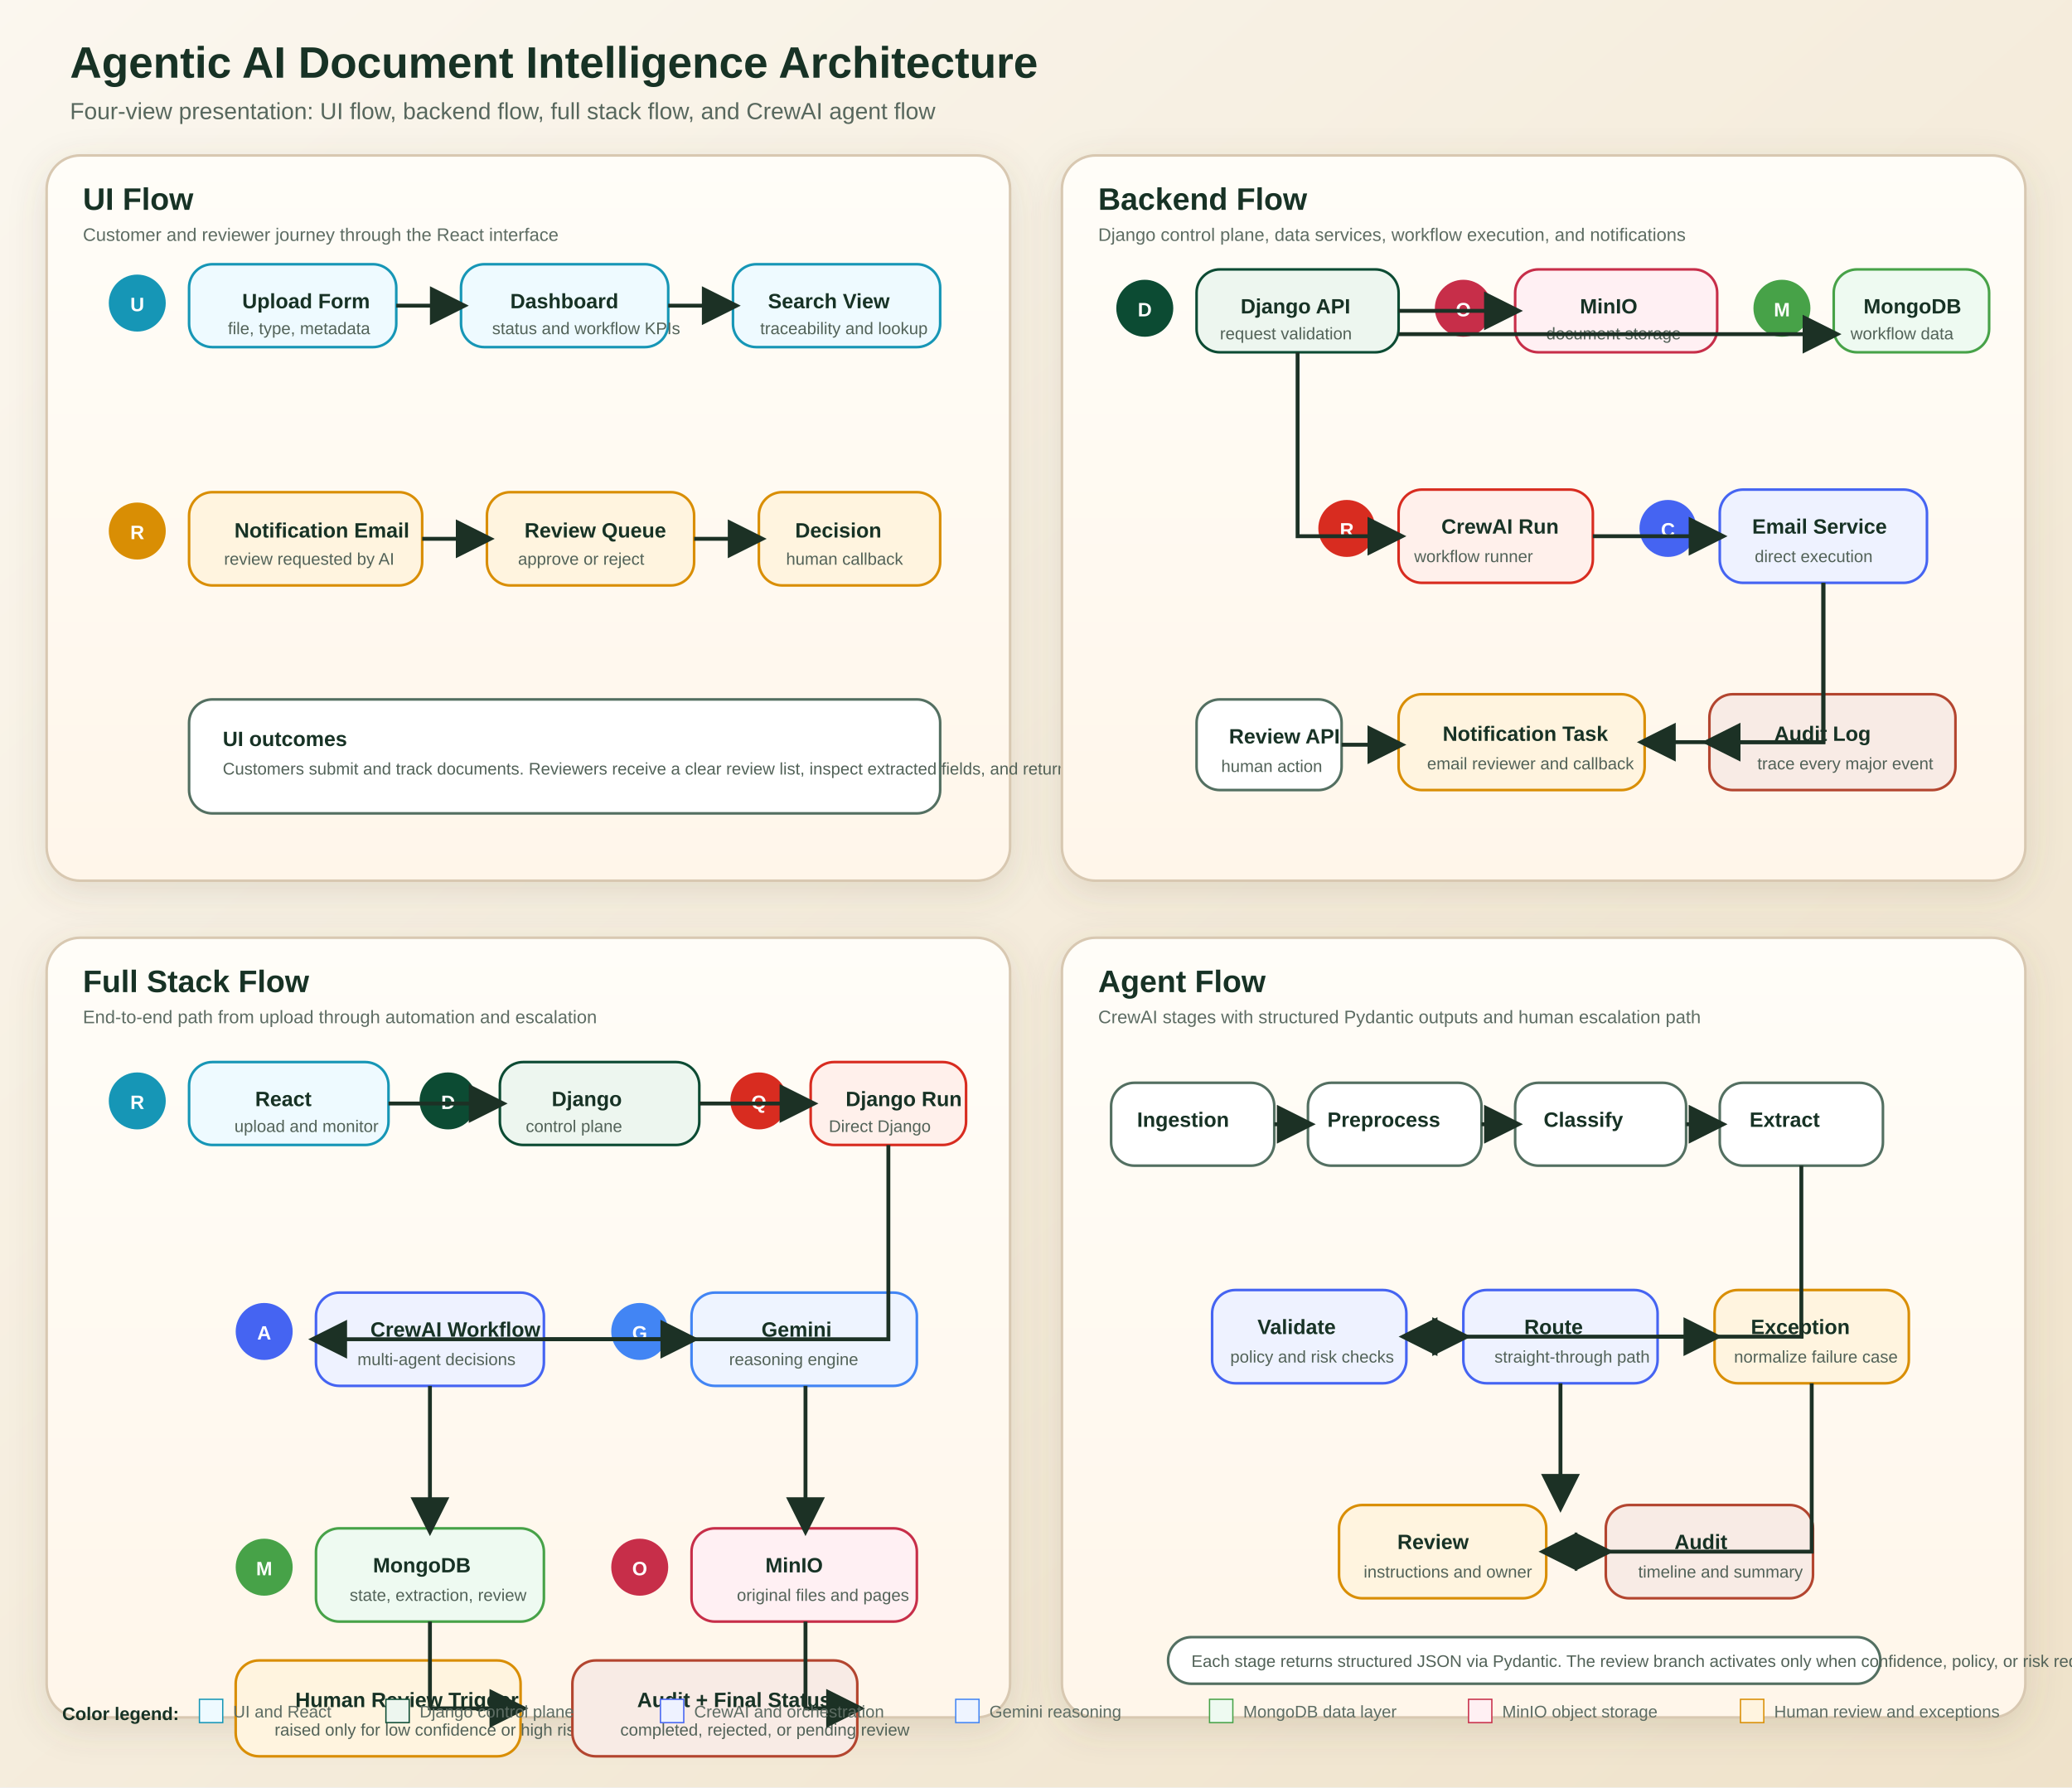
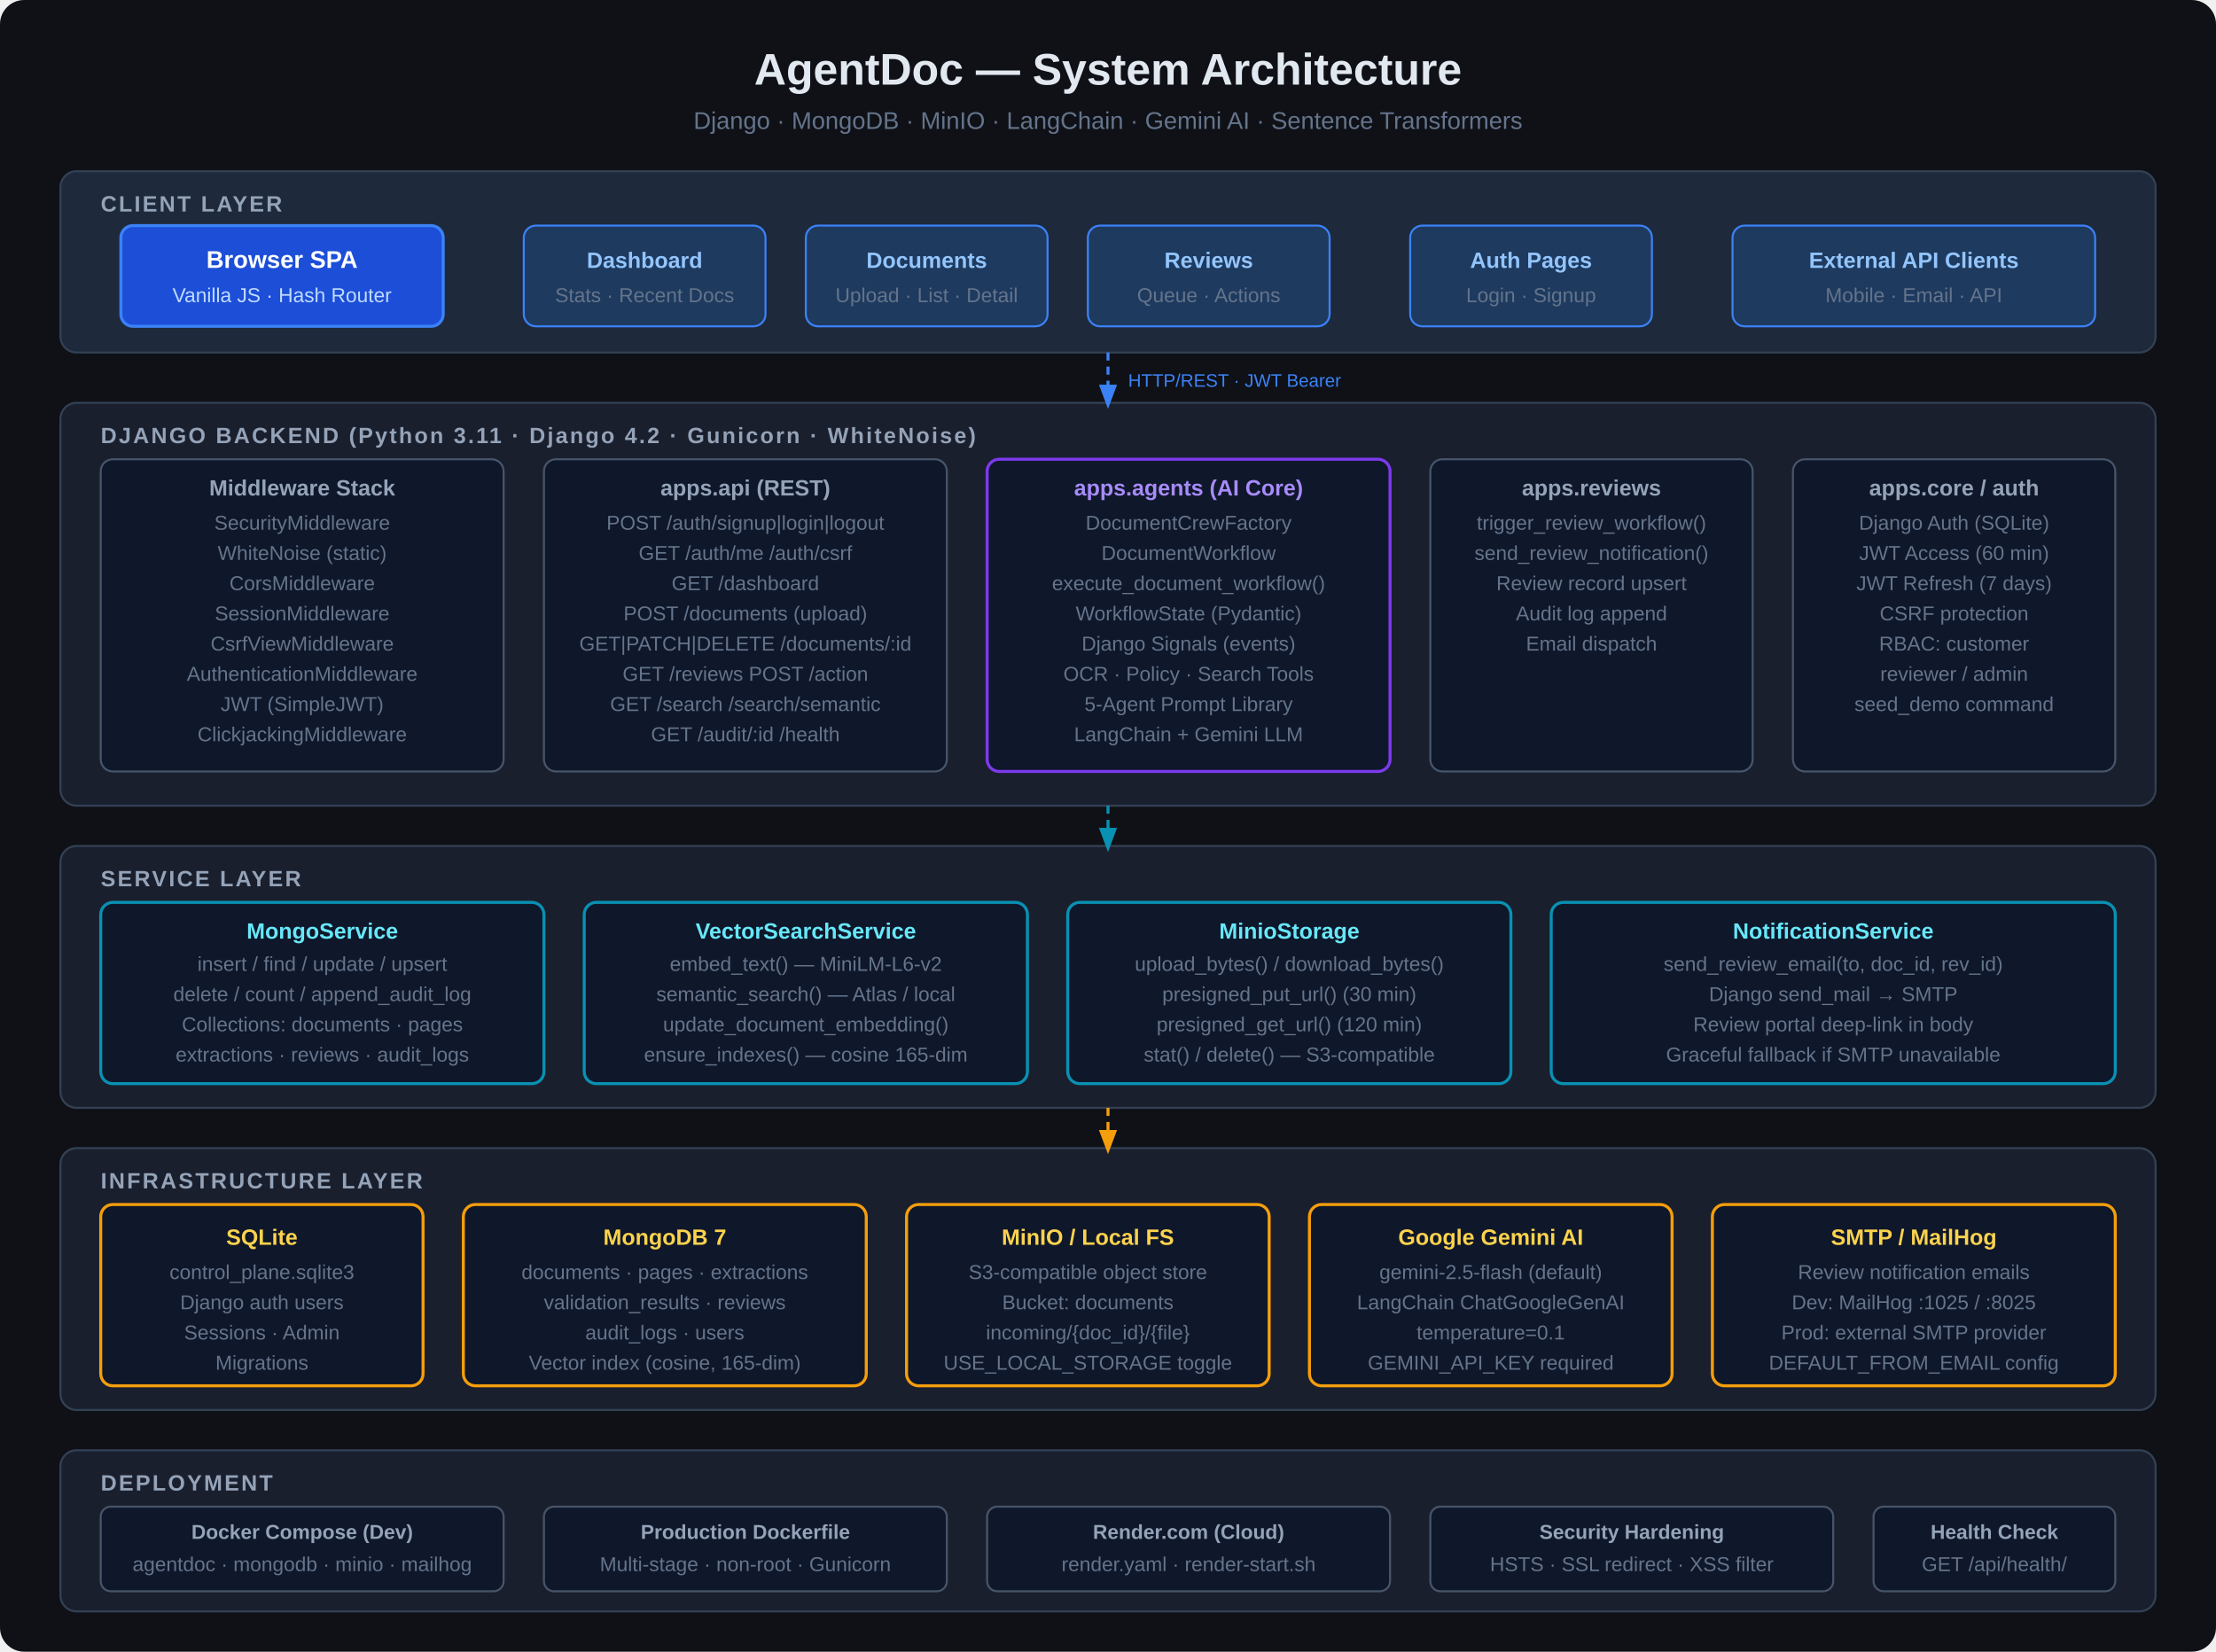
- <svg xmlns="http://www.w3.org/2000/svg" width="1600" height="1380" viewBox="0 0 1600 1380" role="img" aria-labelledby="title desc">
+ <svg xmlns="http://www.w3.org/2000/svg" viewBox="0 0 1100 820" font-family="Segoe UI, Arial, sans-serif">
+   <rect width="1100" height="820" fill="#0f1117" rx="12" />
+   <text x="550" y="42" text-anchor="middle" font-size="22" font-weight="bold" fill="#e2e8f0">AgentDoc — System Architecture</text>
+   <text x="550" y="64" text-anchor="middle" font-size="12" fill="#64748b">Django · MongoDB · MinIO · LangChain · Gemini AI · Sentence Transformers</text>
+   <rect x="30" y="85" width="1040" height="90" rx="8" fill="#1e293b" stroke="#334155" stroke-width="1" />
+   <text x="50" y="105" font-size="11" font-weight="bold" fill="#94a3b8" letter-spacing="1">CLIENT LAYER</text>
+   <rect x="60" y="112" width="160" height="50" rx="6" fill="#1d4ed8" stroke="#3b82f6" stroke-width="1.5" />
+   <text x="140" y="133" text-anchor="middle" font-size="12" font-weight="bold" fill="#fff">Browser SPA</text>
+   <text x="140" y="150" text-anchor="middle" font-size="10" fill="#bfdbfe">Vanilla JS · Hash Router</text>
+   <rect x="260" y="112" width="120" height="50" rx="6" fill="#1e3a5f" stroke="#3b82f6" stroke-width="1" />
+   <text x="320" y="133" text-anchor="middle" font-size="11" font-weight="bold" fill="#93c5fd">Dashboard</text>
+   <text x="320" y="150" text-anchor="middle" font-size="10" fill="#64748b">Stats · Recent Docs</text>
+   <rect x="400" y="112" width="120" height="50" rx="6" fill="#1e3a5f" stroke="#3b82f6" stroke-width="1" />
+   <text x="460" y="133" text-anchor="middle" font-size="11" font-weight="bold" fill="#93c5fd">Documents</text>
+   <text x="460" y="150" text-anchor="middle" font-size="10" fill="#64748b">Upload · List · Detail</text>
+   <rect x="540" y="112" width="120" height="50" rx="6" fill="#1e3a5f" stroke="#3b82f6" stroke-width="1" />
+   <text x="600" y="133" text-anchor="middle" font-size="11" font-weight="bold" fill="#93c5fd">Reviews</text>
+   <text x="600" y="150" text-anchor="middle" font-size="10" fill="#64748b">Queue · Actions</text>
+   <rect x="700" y="112" width="120" height="50" rx="6" fill="#1e3a5f" stroke="#3b82f6" stroke-width="1" />
+   <text x="760" y="133" text-anchor="middle" font-size="11" font-weight="bold" fill="#93c5fd">Auth Pages</text>
+   <text x="760" y="150" text-anchor="middle" font-size="10" fill="#64748b">Login · Signup</text>
+   <rect x="860" y="112" width="180" height="50" rx="6" fill="#1e3a5f" stroke="#3b82f6" stroke-width="1" />
+   <text x="950" y="133" text-anchor="middle" font-size="11" font-weight="bold" fill="#93c5fd">External API Clients</text>
+   <text x="950" y="150" text-anchor="middle" font-size="10" fill="#64748b">Mobile · Email · API</text>
+   <rect x="30" y="200" width="1040" height="200" rx="8" fill="#1a1f2e" stroke="#334155" stroke-width="1" />
+   <text x="50" y="220" font-size="11" font-weight="bold" fill="#94a3b8" letter-spacing="1">DJANGO BACKEND  (Python 3.11 · Django 4.2 · Gunicorn · WhiteNoise)</text>
+   <rect x="50" y="228" width="200" height="155" rx="6" fill="#0f172a" stroke="#475569" stroke-width="1" />
+   <text x="150" y="246" text-anchor="middle" font-size="11" font-weight="bold" fill="#94a3b8">Middleware Stack</text>
+   <text x="150" y="263" text-anchor="middle" font-size="10" fill="#64748b">SecurityMiddleware</text>
+   <text x="150" y="278" text-anchor="middle" font-size="10" fill="#64748b">WhiteNoise (static)</text>
+   <text x="150" y="293" text-anchor="middle" font-size="10" fill="#64748b">CorsMiddleware</text>
+   <text x="150" y="308" text-anchor="middle" font-size="10" fill="#64748b">SessionMiddleware</text>
+   <text x="150" y="323" text-anchor="middle" font-size="10" fill="#64748b">CsrfViewMiddleware</text>
+   <text x="150" y="338" text-anchor="middle" font-size="10" fill="#64748b">AuthenticationMiddleware</text>
+   <text x="150" y="353" text-anchor="middle" font-size="10" fill="#64748b">JWT (SimpleJWT)</text>
+   <text x="150" y="368" text-anchor="middle" font-size="10" fill="#64748b">ClickjackingMiddleware</text>
+   <rect x="270" y="228" width="200" height="155" rx="6" fill="#0f172a" stroke="#475569" stroke-width="1" />
+   <text x="370" y="246" text-anchor="middle" font-size="11" font-weight="bold" fill="#94a3b8">apps.api  (REST)</text>
+   <text x="370" y="263" text-anchor="middle" font-size="10" fill="#64748b">POST /auth/signup|login|logout</text>
+   <text x="370" y="278" text-anchor="middle" font-size="10" fill="#64748b">GET  /auth/me  /auth/csrf</text>
+   <text x="370" y="293" text-anchor="middle" font-size="10" fill="#64748b">GET  /dashboard</text>
+   <text x="370" y="308" text-anchor="middle" font-size="10" fill="#64748b">POST /documents  (upload)</text>
+   <text x="370" y="323" text-anchor="middle" font-size="10" fill="#64748b">GET|PATCH|DELETE /documents/:id</text>
+   <text x="370" y="338" text-anchor="middle" font-size="10" fill="#64748b">GET  /reviews  POST /action</text>
+   <text x="370" y="353" text-anchor="middle" font-size="10" fill="#64748b">GET  /search  /search/semantic</text>
+   <text x="370" y="368" text-anchor="middle" font-size="10" fill="#64748b">GET  /audit/:id  /health</text>
+   <rect x="490" y="228" width="200" height="155" rx="6" fill="#0f172a" stroke="#7c3aed" stroke-width="1.5" />
+   <text x="590" y="246" text-anchor="middle" font-size="11" font-weight="bold" fill="#a78bfa">apps.agents  (AI Core)</text>
+   <text x="590" y="263" text-anchor="middle" font-size="10" fill="#64748b">DocumentCrewFactory</text>
+   <text x="590" y="278" text-anchor="middle" font-size="10" fill="#64748b">DocumentWorkflow</text>
+   <text x="590" y="293" text-anchor="middle" font-size="10" fill="#64748b">execute_document_workflow()</text>
+   <text x="590" y="308" text-anchor="middle" font-size="10" fill="#64748b">WorkflowState (Pydantic)</text>
+   <text x="590" y="323" text-anchor="middle" font-size="10" fill="#64748b">Django Signals (events)</text>
+   <text x="590" y="338" text-anchor="middle" font-size="10" fill="#64748b">OCR · Policy · Search Tools</text>
+   <text x="590" y="353" text-anchor="middle" font-size="10" fill="#64748b">5-Agent Prompt Library</text>
+   <text x="590" y="368" text-anchor="middle" font-size="10" fill="#64748b">LangChain + Gemini LLM</text>
+   <rect x="710" y="228" width="160" height="155" rx="6" fill="#0f172a" stroke="#475569" stroke-width="1" />
+   <text x="790" y="246" text-anchor="middle" font-size="11" font-weight="bold" fill="#94a3b8">apps.reviews</text>
+   <text x="790" y="263" text-anchor="middle" font-size="10" fill="#64748b">trigger_review_workflow()</text>
+   <text x="790" y="278" text-anchor="middle" font-size="10" fill="#64748b">send_review_notification()</text>
+   <text x="790" y="293" text-anchor="middle" font-size="10" fill="#64748b">Review record upsert</text>
+   <text x="790" y="308" text-anchor="middle" font-size="10" fill="#64748b">Audit log append</text>
+   <text x="790" y="323" text-anchor="middle" font-size="10" fill="#64748b">Email dispatch</text>
+   <rect x="890" y="228" width="160" height="155" rx="6" fill="#0f172a" stroke="#475569" stroke-width="1" />
+   <text x="970" y="246" text-anchor="middle" font-size="11" font-weight="bold" fill="#94a3b8">apps.core / auth</text>
+   <text x="970" y="263" text-anchor="middle" font-size="10" fill="#64748b">Django Auth (SQLite)</text>
+   <text x="970" y="278" text-anchor="middle" font-size="10" fill="#64748b">JWT Access (60 min)</text>
+   <text x="970" y="293" text-anchor="middle" font-size="10" fill="#64748b">JWT Refresh (7 days)</text>
+   <text x="970" y="308" text-anchor="middle" font-size="10" fill="#64748b">CSRF protection</text>
+   <text x="970" y="323" text-anchor="middle" font-size="10" fill="#64748b">RBAC: customer</text>
+   <text x="970" y="338" text-anchor="middle" font-size="10" fill="#64748b">       reviewer / admin</text>
+   <text x="970" y="353" text-anchor="middle" font-size="10" fill="#64748b">seed_demo command</text>
+   <rect x="30" y="420" width="1040" height="130" rx="8" fill="#1a1f2e" stroke="#334155" stroke-width="1" />
+   <text x="50" y="440" font-size="11" font-weight="bold" fill="#94a3b8" letter-spacing="1">SERVICE LAYER</text>
+   <rect x="50" y="448" width="220" height="90" rx="6" fill="#0f172a" stroke="#0891b2" stroke-width="1.5" />
+   <text x="160" y="466" text-anchor="middle" font-size="11" font-weight="bold" fill="#67e8f9">MongoService</text>
+   <text x="160" y="482" text-anchor="middle" font-size="10" fill="#64748b">insert / find / update / upsert</text>
+   <text x="160" y="497" text-anchor="middle" font-size="10" fill="#64748b">delete / count / append_audit_log</text>
+   <text x="160" y="512" text-anchor="middle" font-size="10" fill="#64748b">Collections: documents · pages</text>
+   <text x="160" y="527" text-anchor="middle" font-size="10" fill="#64748b">extractions · reviews · audit_logs</text>
+   <rect x="290" y="448" width="220" height="90" rx="6" fill="#0f172a" stroke="#0891b2" stroke-width="1.5" />
+   <text x="400" y="466" text-anchor="middle" font-size="11" font-weight="bold" fill="#67e8f9">VectorSearchService</text>
+   <text x="400" y="482" text-anchor="middle" font-size="10" fill="#64748b">embed_text() — MiniLM-L6-v2</text>
+   <text x="400" y="497" text-anchor="middle" font-size="10" fill="#64748b">semantic_search() — Atlas / local</text>
+   <text x="400" y="512" text-anchor="middle" font-size="10" fill="#64748b">update_document_embedding()</text>
+   <text x="400" y="527" text-anchor="middle" font-size="10" fill="#64748b">ensure_indexes() — cosine 165-dim</text>
+   <rect x="530" y="448" width="220" height="90" rx="6" fill="#0f172a" stroke="#0891b2" stroke-width="1.5" />
+   <text x="640" y="466" text-anchor="middle" font-size="11" font-weight="bold" fill="#67e8f9">MinioStorage</text>
+   <text x="640" y="482" text-anchor="middle" font-size="10" fill="#64748b">upload_bytes() / download_bytes()</text>
+   <text x="640" y="497" text-anchor="middle" font-size="10" fill="#64748b">presigned_put_url() (30 min)</text>
+   <text x="640" y="512" text-anchor="middle" font-size="10" fill="#64748b">presigned_get_url() (120 min)</text>
+   <text x="640" y="527" text-anchor="middle" font-size="10" fill="#64748b">stat() / delete() — S3-compatible</text>
+   <rect x="770" y="448" width="280" height="90" rx="6" fill="#0f172a" stroke="#0891b2" stroke-width="1.5" />
+   <text x="910" y="466" text-anchor="middle" font-size="11" font-weight="bold" fill="#67e8f9">NotificationService</text>
+   <text x="910" y="482" text-anchor="middle" font-size="10" fill="#64748b">send_review_email(to, doc_id, rev_id)</text>
+   <text x="910" y="497" text-anchor="middle" font-size="10" fill="#64748b">Django send_mail → SMTP</text>
+   <text x="910" y="512" text-anchor="middle" font-size="10" fill="#64748b">Review portal deep-link in body</text>
+   <text x="910" y="527" text-anchor="middle" font-size="10" fill="#64748b">Graceful fallback if SMTP unavailable</text>
+   <rect x="30" y="570" width="1040" height="130" rx="8" fill="#1a1f2e" stroke="#334155" stroke-width="1" />
+   <text x="50" y="590" font-size="11" font-weight="bold" fill="#94a3b8" letter-spacing="1">INFRASTRUCTURE LAYER</text>
+   <rect x="50" y="598" width="160" height="90" rx="6" fill="#0f172a" stroke="#f59e0b" stroke-width="1.5" />
+   <text x="130" y="618" text-anchor="middle" font-size="11" font-weight="bold" fill="#fcd34d">SQLite</text>
+   <text x="130" y="635" text-anchor="middle" font-size="10" fill="#64748b">control_plane.sqlite3</text>
+   <text x="130" y="650" text-anchor="middle" font-size="10" fill="#64748b">Django auth users</text>
+   <text x="130" y="665" text-anchor="middle" font-size="10" fill="#64748b">Sessions · Admin</text>
+   <text x="130" y="680" text-anchor="middle" font-size="10" fill="#64748b">Migrations</text>
+   <rect x="230" y="598" width="200" height="90" rx="6" fill="#0f172a" stroke="#f59e0b" stroke-width="1.5" />
+   <text x="330" y="618" text-anchor="middle" font-size="11" font-weight="bold" fill="#fcd34d">MongoDB 7</text>
+   <text x="330" y="635" text-anchor="middle" font-size="10" fill="#64748b">documents · pages · extractions</text>
+   <text x="330" y="650" text-anchor="middle" font-size="10" fill="#64748b">validation_results · reviews</text>
+   <text x="330" y="665" text-anchor="middle" font-size="10" fill="#64748b">audit_logs · users</text>
+   <text x="330" y="680" text-anchor="middle" font-size="10" fill="#64748b">Vector index (cosine, 165-dim)</text>
+   <rect x="450" y="598" width="180" height="90" rx="6" fill="#0f172a" stroke="#f59e0b" stroke-width="1.5" />
+   <text x="540" y="618" text-anchor="middle" font-size="11" font-weight="bold" fill="#fcd34d">MinIO / Local FS</text>
+   <text x="540" y="635" text-anchor="middle" font-size="10" fill="#64748b">S3-compatible object store</text>
+   <text x="540" y="650" text-anchor="middle" font-size="10" fill="#64748b">Bucket: documents</text>
+   <text x="540" y="665" text-anchor="middle" font-size="10" fill="#64748b">incoming/{doc_id}/{file}</text>
+   <text x="540" y="680" text-anchor="middle" font-size="10" fill="#64748b">USE_LOCAL_STORAGE toggle</text>
+   <rect x="650" y="598" width="180" height="90" rx="6" fill="#0f172a" stroke="#f59e0b" stroke-width="1.5" />
+   <text x="740" y="618" text-anchor="middle" font-size="11" font-weight="bold" fill="#fcd34d">Google Gemini AI</text>
+   <text x="740" y="635" text-anchor="middle" font-size="10" fill="#64748b">gemini-2.5-flash (default)</text>
+   <text x="740" y="650" text-anchor="middle" font-size="10" fill="#64748b">LangChain ChatGoogleGenAI</text>
+   <text x="740" y="665" text-anchor="middle" font-size="10" fill="#64748b">temperature=0.1</text>
+   <text x="740" y="680" text-anchor="middle" font-size="10" fill="#64748b">GEMINI_API_KEY required</text>
+   <rect x="850" y="598" width="200" height="90" rx="6" fill="#0f172a" stroke="#f59e0b" stroke-width="1.5" />
+   <text x="950" y="618" text-anchor="middle" font-size="11" font-weight="bold" fill="#fcd34d">SMTP / MailHog</text>
+   <text x="950" y="635" text-anchor="middle" font-size="10" fill="#64748b">Review notification emails</text>
+   <text x="950" y="650" text-anchor="middle" font-size="10" fill="#64748b">Dev: MailHog :1025 / :8025</text>
+   <text x="950" y="665" text-anchor="middle" font-size="10" fill="#64748b">Prod: external SMTP provider</text>
+   <text x="950" y="680" text-anchor="middle" font-size="10" fill="#64748b">DEFAULT_FROM_EMAIL config</text>
+   <rect x="30" y="720" width="1040" height="80" rx="8" fill="#1a1f2e" stroke="#334155" stroke-width="1" />
+   <text x="50" y="740" font-size="11" font-weight="bold" fill="#94a3b8" letter-spacing="1">DEPLOYMENT</text>
+   <rect x="50" y="748" width="200" height="42" rx="5" fill="#0f172a" stroke="#475569" stroke-width="1" />
+   <text x="150" y="764" text-anchor="middle" font-size="10" font-weight="bold" fill="#94a3b8">Docker Compose (Dev)</text>
+   <text x="150" y="780" text-anchor="middle" font-size="10" fill="#64748b">agentdoc · mongodb · minio · mailhog</text>
+   <rect x="270" y="748" width="200" height="42" rx="5" fill="#0f172a" stroke="#475569" stroke-width="1" />
+   <text x="370" y="764" text-anchor="middle" font-size="10" font-weight="bold" fill="#94a3b8">Production Dockerfile</text>
+   <text x="370" y="780" text-anchor="middle" font-size="10" fill="#64748b">Multi-stage · non-root · Gunicorn</text>
+   <rect x="490" y="748" width="200" height="42" rx="5" fill="#0f172a" stroke="#475569" stroke-width="1" />
+   <text x="590" y="764" text-anchor="middle" font-size="10" font-weight="bold" fill="#94a3b8">Render.com (Cloud)</text>
+   <text x="590" y="780" text-anchor="middle" font-size="10" fill="#64748b">render.yaml · render-start.sh</text>
+   <rect x="710" y="748" width="200" height="42" rx="5" fill="#0f172a" stroke="#475569" stroke-width="1" />
+   <text x="810" y="764" text-anchor="middle" font-size="10" font-weight="bold" fill="#94a3b8">Security Hardening</text>
+   <text x="810" y="780" text-anchor="middle" font-size="10" fill="#64748b">HSTS · SSL redirect · XSS filter</text>
+   <rect x="930" y="748" width="120" height="42" rx="5" fill="#0f172a" stroke="#475569" stroke-width="1" />
+   <text x="990" y="764" text-anchor="middle" font-size="10" font-weight="bold" fill="#94a3b8">Health Check</text>
+   <text x="990" y="780" text-anchor="middle" font-size="10" fill="#64748b">GET /api/health/</text>
+   <line x1="550" y1="175" x2="550" y2="200" stroke="#3b82f6" stroke-width="1.5" stroke-dasharray="4,3" marker-end="url(#arrowBlue)" />
+   <text x="560" y="192" font-size="9" fill="#3b82f6">HTTP/REST · JWT Bearer</text>
+   <line x1="550" y1="400" x2="550" y2="420" stroke="#0891b2" stroke-width="1.5" stroke-dasharray="4,3" marker-end="url(#arrowCyan)" />
+   <line x1="550" y1="550" x2="550" y2="570" stroke="#f59e0b" stroke-width="1.5" stroke-dasharray="4,3" marker-end="url(#arrowAmber)" />
  <defs>
-     <linearGradient id="bg" x1="0" x2="1" y1="0" y2="1">
-       <stop offset="0%" stop-color="#fbf7ef" />
-       <stop offset="100%" stop-color="#efe2ca" />
-     </linearGradient>
-     <linearGradient id="panel" x1="0" x2="0" y1="0" y2="1">
-       <stop offset="0%" stop-color="#fffdf8" />
-       <stop offset="100%" stop-color="#fff6ea" />
-     </linearGradient>
-     <filter id="shadow" x="-10%" y="-10%" width="120%" height="120%">
-       <feDropShadow dx="0" dy="8" stdDeviation="14" flood-color="#6a5a45" flood-opacity="0.15" />
-     </filter>
-     <marker id="arrow" markerWidth="10" markerHeight="10" refX="8" refY="5" orient="auto">
-       <path d="M0 0 L10 5 L0 10 z" fill="#1c3125" />
+     <marker id="arrowBlue" markerWidth="8" markerHeight="8" refX="6" refY="3" orient="auto">
+       <path d="M0,0 L0,6 L8,3 z" fill="#3b82f6" />
    </marker>
-     <style>
-       .title { font: 700 34px Arial, sans-serif; fill: #173225; }
-       .subtitle { font: 400 18px Arial, sans-serif; fill: #57675d; }
-       .panel { fill: url(#panel); stroke: #d8c8b1; stroke-width: 2; rx: 26; filter: url(#shadow); }
-       .panelTitle { font: 700 24px Arial, sans-serif; fill: #173225; }
-       .panelText { font: 400 14px Arial, sans-serif; fill: #5d6c63; }
-       .node { fill: #fff; stroke: #536f61; stroke-width: 2; rx: 18; }
-       .nodeReact { fill: #eefaff; stroke: #1696b6; stroke-width: 2; rx: 18; }
-       .nodeDjango { fill: #edf6ef; stroke: #0c4b33; stroke-width: 2; rx: 18; }
-       .nodeCrew { fill: #eef2ff; stroke: #4564f2; stroke-width: 2; rx: 18; }
-       .nodeGemini { fill: #eef4ff; stroke: #4285f4; stroke-width: 2; rx: 18; }
-       .nodeMongo { fill: #eefaf1; stroke: #47a248; stroke-width: 2; rx: 18; }
-       .nodeMinio { fill: #fff0f3; stroke: #c72e49; stroke-width: 2; rx: 18; }
-       .nodeRedis { fill: #fff0eb; stroke: #d82c20; stroke-width: 2; rx: 18; }
-       .nodeWarn { fill: #fff4df; stroke: #d98e04; stroke-width: 2; rx: 18; }
-       .nodeAudit { fill: #f8ebe5; stroke: #b3452f; stroke-width: 2; rx: 18; }
-       .label { font: 700 16px Arial, sans-serif; fill: #173225; }
-       .small { font: 400 13px Arial, sans-serif; fill: #526258; }
-       .arrow { stroke: #1c3125; stroke-width: 3; fill: none; marker-end: url(#arrow); }
-       .legend { font: 700 14px Arial, sans-serif; fill: #173225; }
-       .legendText { font: 400 13px Arial, sans-serif; fill: #5d6c63; }
-       .badgeText { font: 700 15px Arial, sans-serif; fill: #fff; text-anchor: middle; dominant-baseline: middle; }
-     </style>
+     <marker id="arrowCyan" markerWidth="8" markerHeight="8" refX="6" refY="3" orient="auto">
+       <path d="M0,0 L0,6 L8,3 z" fill="#0891b2" />
+     </marker>
+     <marker id="arrowAmber" markerWidth="8" markerHeight="8" refX="6" refY="3" orient="auto">
+       <path d="M0,0 L0,6 L8,3 z" fill="#f59e0b" />
+     </marker>
  </defs>
-   <rect x="0" y="0" width="1600" height="1380" fill="url(#bg)" />
-   <text class="title" x="54" y="60">Agentic AI Document Intelligence Architecture</text>
-   <text class="subtitle" x="54" y="92">Four-view presentation: UI flow, backend flow, full stack flow, and CrewAI agent flow</text>
-   <g transform="translate(36,120)">
-     <rect class="panel" x="0" y="0" width="744" height="560" />
-     <text class="panelTitle" x="28" y="42">UI Flow</text>
-     <text class="panelText" x="28" y="66">Customer and reviewer journey through the React interface</text>
-     <circle cx="70" cy="114" r="22" fill="#1696b6" />
-     <text class="badgeText" x="70" y="116">U</text>
-     <rect class="nodeReact" x="110" y="84" width="160" height="64" />
-     <text class="label" x="151" y="118">Upload Form</text>
-     <text class="small" x="140" y="138">file, type, metadata</text>
-     <rect class="nodeReact" x="320" y="84" width="160" height="64" />
-     <text class="label" x="358" y="118">Dashboard</text>
-     <text class="small" x="344" y="138">status and workflow KPIs</text>
-     <rect class="nodeReact" x="530" y="84" width="160" height="64" />
-     <text class="label" x="557" y="118">Search View</text>
-     <text class="small" x="551" y="138">traceability and lookup</text>
-     <path class="arrow" d="M270 116 H320" />
-     <path class="arrow" d="M480 116 H530" />
-     <circle cx="70" cy="290" r="22" fill="#d98e04" />
-     <text class="badgeText" x="70" y="292">R</text>
-     <rect class="nodeWarn" x="110" y="260" width="180" height="72" />
-     <text class="label" x="145" y="295">Notification Email</text>
-     <text class="small" x="137" y="316">review requested by AI</text>
-     <rect class="nodeWarn" x="340" y="260" width="160" height="72" />
-     <text class="label" x="369" y="295">Review Queue</text>
-     <text class="small" x="364" y="316">approve or reject</text>
-     <rect class="nodeWarn" x="550" y="260" width="140" height="72" />
-     <text class="label" x="578" y="295">Decision</text>
-     <text class="small" x="571" y="316">human callback</text>
-     <path class="arrow" d="M290 296 H340" />
-     <path class="arrow" d="M500 296 H550" />
-     <rect class="node" x="110" y="420" width="580" height="88" />
-     <text class="label" x="136" y="456">UI outcomes</text>
-     <text class="small" x="136" y="478">Customers submit and track documents. Reviewers receive a clear review list, inspect extracted fields, and return decisions into the workflow.</text>
-   </g>
-   <g transform="translate(820,120)">
-     <rect class="panel" x="0" y="0" width="744" height="560" />
-     <text class="panelTitle" x="28" y="42">Backend Flow</text>
-     <text class="panelText" x="28" y="66">Django control plane, data services, workflow execution, and notifications</text>
-     <circle cx="64" cy="118" r="22" fill="#0c4b33" />
-     <text class="badgeText" x="64" y="120">D</text>
-     <rect class="nodeDjango" x="104" y="88" width="156" height="64" />
-     <text class="label" x="138" y="122">Django API</text>
-     <text class="small" x="122" y="142">request validation</text>
-     <circle cx="310" cy="118" r="22" fill="#c72e49" />
-     <text class="badgeText" x="310" y="120">O</text>
-     <rect class="nodeMinio" x="350" y="88" width="156" height="64" />
-     <text class="label" x="400" y="122">MinIO</text>
-     <text class="small" x="374" y="142">document storage</text>
-     <circle cx="556" cy="118" r="22" fill="#47a248" />
-     <text class="badgeText" x="556" y="120">M</text>
-     <rect class="nodeMongo" x="596" y="88" width="120" height="64" />
-     <text class="label" x="619" y="122">MongoDB</text>
-     <text class="small" x="609" y="142">workflow data</text>
-     <path class="arrow" d="M260 120 H350" />
-     <path class="arrow" d="M260 138 H596" />
-     <circle cx="220" cy="288" r="22" fill="#d82c20" />
-     <text class="badgeText" x="220" y="290">R</text>
-     <rect class="nodeRedis" x="260" y="258" width="150" height="72" />
-     <text class="label" x="293" y="292">CrewAI Run</text>
-     <text class="small" x="272" y="314">workflow runner</text>
-     <circle cx="468" cy="288" r="22" fill="#4564f2" />
-     <text class="badgeText" x="468" y="290">C</text>
-     <rect class="nodeCrew" x="508" y="258" width="160" height="72" />
-     <text class="label" x="533" y="292">Email Service</text>
-     <text class="small" x="535" y="314">direct execution</text>
-     <path class="arrow" d="M182 152 V294 H260" />
-     <path class="arrow" d="M410 294 H508" />
-     <rect class="nodeWarn" x="260" y="416" width="190" height="74" />
-     <text class="label" x="294" y="452">Notification Task</text>
-     <text class="small" x="282" y="474">email reviewer and callback</text>
-     <rect class="nodeAudit" x="500" y="416" width="190" height="74" />
-     <text class="label" x="550" y="452">Audit Log</text>
-     <text class="small" x="537" y="474">trace every major event</text>
-     <path class="arrow" d="M588 330 V453 H450" />
-     <path class="arrow" d="M588 330 V453 H500" />
-     <rect class="node" x="104" y="420" width="112" height="70" />
-     <text class="label" x="129" y="454">Review API</text>
-     <text class="small" x="123" y="476">human action</text>
-     <path class="arrow" d="M216 455 H260" />
-   </g>
-   <g transform="translate(36,724)">
-     <rect class="panel" x="0" y="0" width="744" height="602" />
-     <text class="panelTitle" x="28" y="42">Full Stack Flow</text>
-     <text class="panelText" x="28" y="66">End-to-end path from upload through automation and escalation</text>
-     <circle cx="70" cy="126" r="22" fill="#1696b6" />
-     <text class="badgeText" x="70" y="128">R</text>
-     <rect class="nodeReact" x="110" y="96" width="154" height="64" />
-     <text class="label" x="161" y="130">React</text>
-     <text class="small" x="145" y="150">upload and monitor</text>
-     <circle cx="310" cy="126" r="22" fill="#0c4b33" />
-     <text class="badgeText" x="310" y="128">D</text>
-     <rect class="nodeDjango" x="350" y="96" width="154" height="64" />
-     <text class="label" x="390" y="130">Django</text>
-     <text class="small" x="370" y="150">control plane</text>
-     <circle cx="550" cy="126" r="22" fill="#d82c20" />
-     <text class="badgeText" x="550" y="128">Q</text>
-     <rect class="nodeRedis" x="590" y="96" width="120" height="64" />
-     <text class="label" x="617" y="130">Django Run</text>
-     <text class="small" x="604" y="150">Direct Django</text>
-     <path class="arrow" d="M264 128 H350" />
-     <path class="arrow" d="M504 128 H590" />
-     <circle cx="168" cy="304" r="22" fill="#4564f2" />
-     <text class="badgeText" x="168" y="306">A</text>
-     <rect class="nodeCrew" x="208" y="274" width="176" height="72" />
-     <text class="label" x="250" y="308">CrewAI Workflow</text>
-     <text class="small" x="240" y="330">multi-agent decisions</text>
-     <circle cx="458" cy="304" r="22" fill="#4285f4" />
-     <text class="badgeText" x="458" y="306">G</text>
-     <rect class="nodeGemini" x="498" y="274" width="174" height="72" />
-     <text class="label" x="552" y="308">Gemini</text>
-     <text class="small" x="527" y="330">reasoning engine</text>
-     <path class="arrow" d="M650 160 V310 H208" />
-     <path class="arrow" d="M384 310 H498" />
-     <circle cx="168" cy="486" r="22" fill="#47a248" />
-     <text class="badgeText" x="168" y="488">M</text>
-     <rect class="nodeMongo" x="208" y="456" width="176" height="72" />
-     <text class="label" x="252" y="490">MongoDB</text>
-     <text class="small" x="234" y="512">state, extraction, review</text>
-     <circle cx="458" cy="486" r="22" fill="#c72e49" />
-     <text class="badgeText" x="458" y="488">O</text>
-     <rect class="nodeMinio" x="498" y="456" width="174" height="72" />
-     <text class="label" x="555" y="490">MinIO</text>
-     <text class="small" x="533" y="512">original files and pages</text>
-     <path class="arrow" d="M296 346 V456" />
-     <path class="arrow" d="M586 346 V456" />
-     <rect class="nodeWarn" x="146" y="558" width="220" height="74" />
-     <text class="label" x="192" y="594">Human Review Trigger</text>
-     <text class="small" x="176" y="616">raised only for low confidence or high risk</text>
-     <rect class="nodeAudit" x="406" y="558" width="220" height="74" />
-     <text class="label" x="456" y="594">Audit + Final Status</text>
-     <text class="small" x="443" y="616">completed, rejected, or pending review</text>
-     <path class="arrow" d="M296 528 V595 H366" />
-     <path class="arrow" d="M586 528 V595 H626" />
-   </g>
-   <g transform="translate(820,724)">
-     <rect class="panel" x="0" y="0" width="744" height="602" />
-     <text class="panelTitle" x="28" y="42">Agent Flow</text>
-     <text class="panelText" x="28" y="66">CrewAI stages with structured Pydantic outputs and human escalation path</text>
-     <rect class="node" x="38" y="112" width="126" height="64" />
-     <text class="label" x="58" y="146">Ingestion</text>
-     <rect class="node" x="190" y="112" width="134" height="64" />
-     <text class="label" x="205" y="146">Preprocess</text>
-     <rect class="node" x="350" y="112" width="132" height="64" />
-     <text class="label" x="372" y="146">Classify</text>
-     <rect class="node" x="508" y="112" width="126" height="64" />
-     <text class="label" x="531" y="146">Extract</text>
-     <path class="arrow" d="M164 144 H190" />
-     <path class="arrow" d="M324 144 H350" />
-     <path class="arrow" d="M482 144 H508" />
-     <rect class="nodeCrew" x="116" y="272" width="150" height="72" />
-     <text class="label" x="151" y="306">Validate</text>
-     <text class="small" x="130" y="328">policy and risk checks</text>
-     <rect class="nodeCrew" x="310" y="272" width="150" height="72" />
-     <text class="label" x="357" y="306">Route</text>
-     <text class="small" x="334" y="328">straight-through path</text>
-     <rect class="nodeWarn" x="504" y="272" width="150" height="72" />
-     <text class="label" x="532" y="306">Exception</text>
-     <text class="small" x="519" y="328">normalize failure case</text>
-     <path class="arrow" d="M571 176 V308 H266" />
-     <path class="arrow" d="M266 308 H310" />
-     <path class="arrow" d="M460 308 H504" />
-     <rect class="nodeWarn" x="214" y="438" width="160" height="72" />
-     <text class="label" x="259" y="472">Review</text>
-     <text class="small" x="233" y="494">instructions and owner</text>
-     <rect class="nodeAudit" x="420" y="438" width="160" height="72" />
-     <text class="label" x="473" y="472">Audit</text>
-     <text class="small" x="445" y="494">timeline and summary</text>
-     <path class="arrow" d="M579 344 V474 H374" />
-     <path class="arrow" d="M374 474 H420" />
-     <path class="arrow" d="M385 344 V438" />
-     <rect class="node" x="82" y="540" width="550" height="36" />
-     <text class="small" x="100" y="563">Each stage returns structured JSON via Pydantic. The review branch activates only when confidence, policy, or risk requires a human.</text>
-   </g>
-   <g transform="translate(48,1328)">
-     <text class="legend" x="0" y="0">Color legend:</text>
-     <rect x="106" y="-16" width="18" height="18" fill="#eefaff" stroke="#1696b6" />
-     <text class="legendText" x="132" y="-2">UI and React</text>
-     <rect x="250" y="-16" width="18" height="18" fill="#edf6ef" stroke="#0c4b33" />
-     <text class="legendText" x="276" y="-2">Django control plane</text>
-     <rect x="462" y="-16" width="18" height="18" fill="#eef2ff" stroke="#4564f2" />
-     <text class="legendText" x="488" y="-2">CrewAI and orchestration</text>
-     <rect x="690" y="-16" width="18" height="18" fill="#eef4ff" stroke="#4285f4" />
-     <text class="legendText" x="716" y="-2">Gemini reasoning</text>
-     <rect x="886" y="-16" width="18" height="18" fill="#eefaf1" stroke="#47a248" />
-     <text class="legendText" x="912" y="-2">MongoDB data layer</text>
-     <rect x="1086" y="-16" width="18" height="18" fill="#fff0f3" stroke="#c72e49" />
-     <text class="legendText" x="1112" y="-2">MinIO object storage</text>
-     <rect x="1296" y="-16" width="18" height="18" fill="#fff4df" stroke="#d98e04" />
-     <text class="legendText" x="1322" y="-2">Human review and exceptions</text>
-   </g>
</svg>
